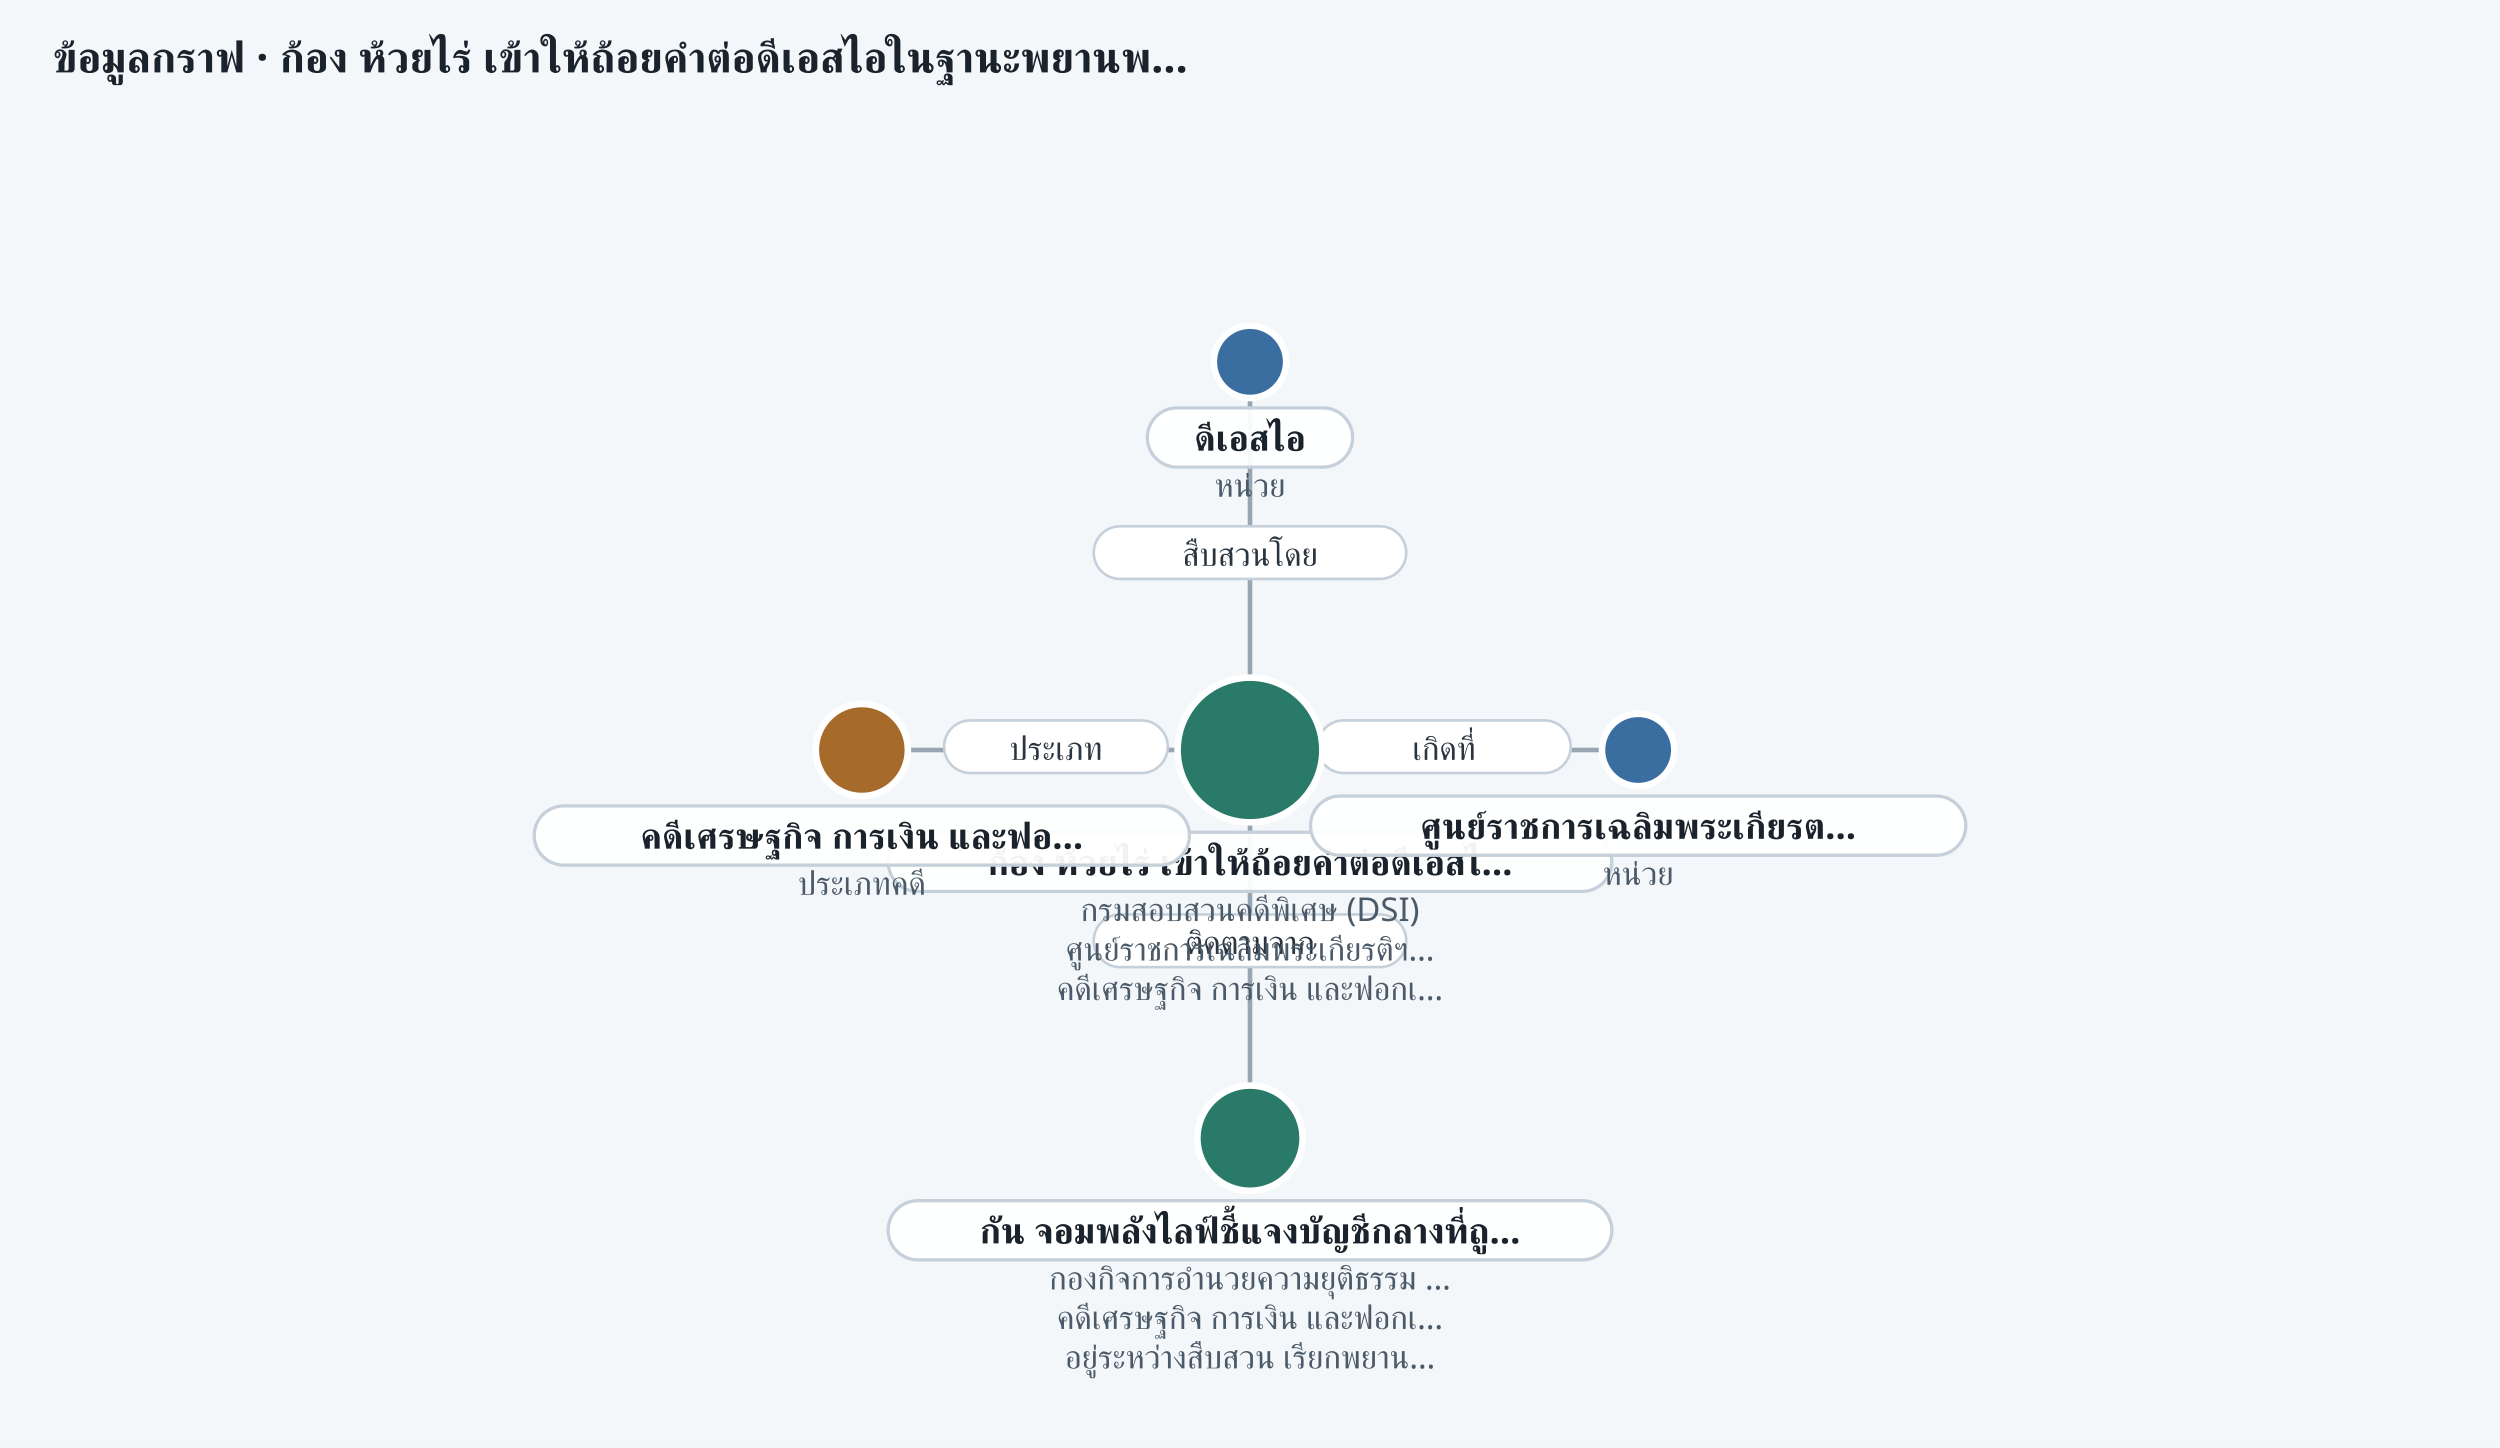
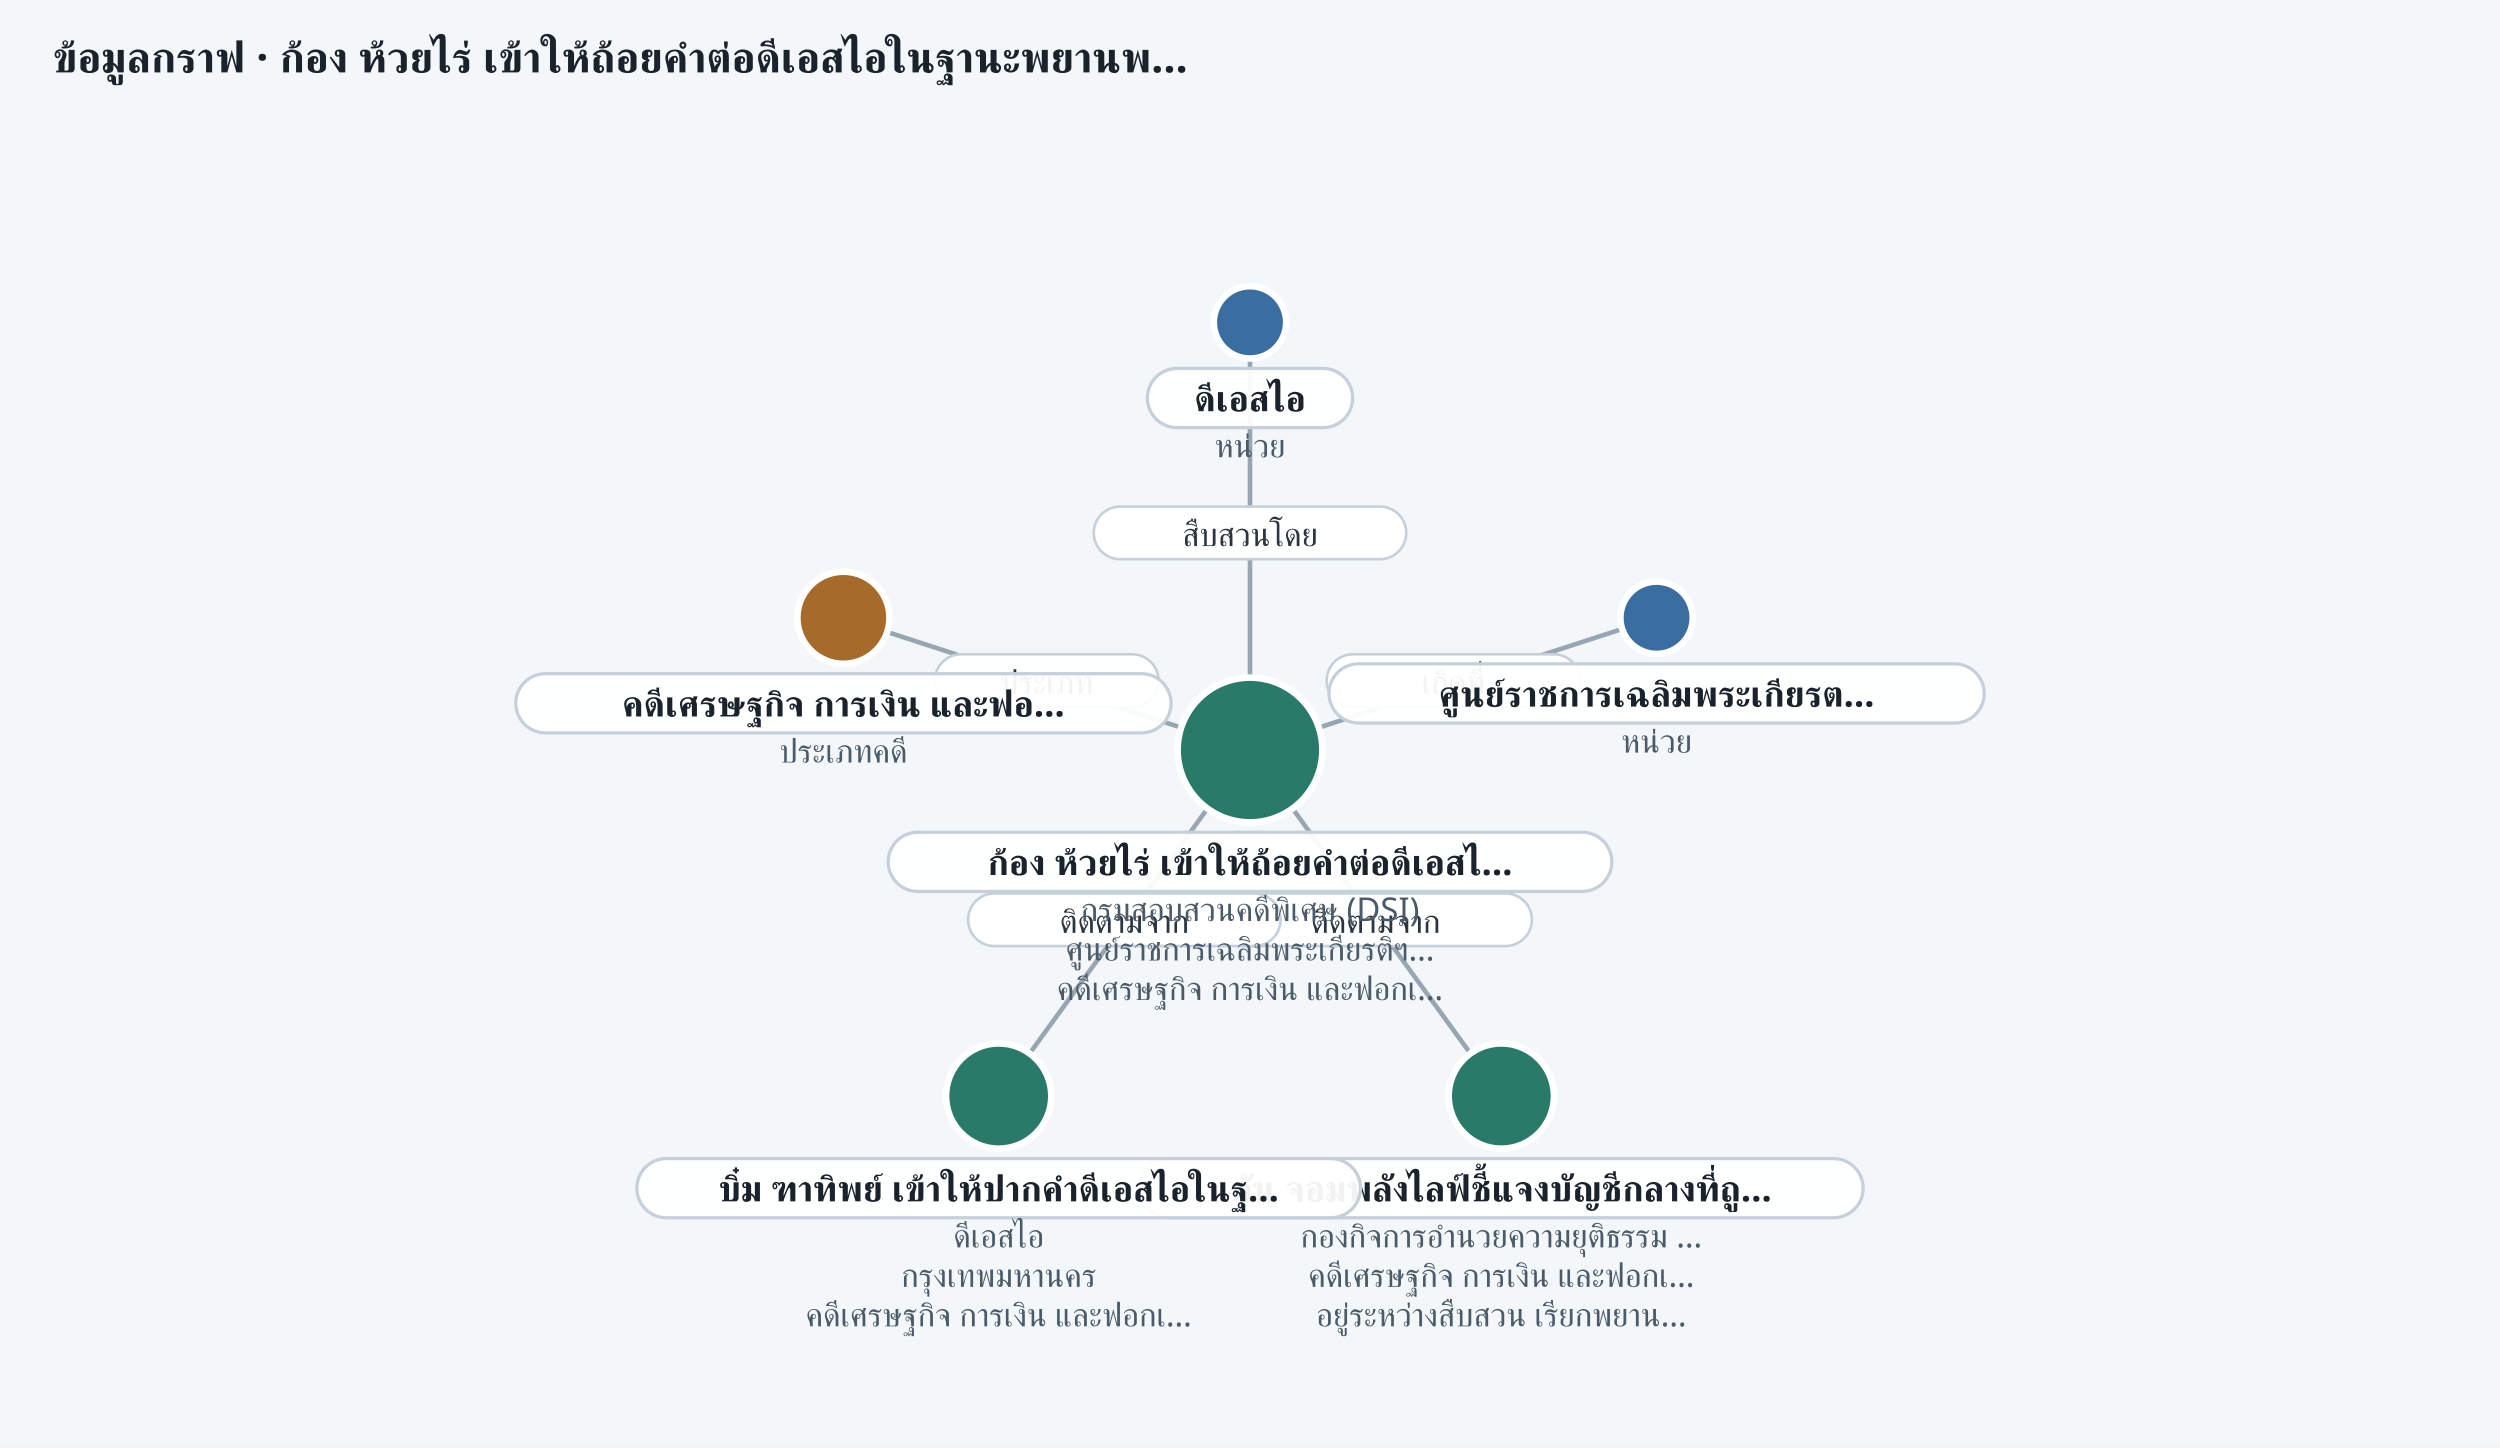
<svg xmlns="http://www.w3.org/2000/svg" width="760" height="440" viewBox="0 0 760 440" role="img" aria-label="ego graph 20261123-econ-01">
  <rect width="100%" height="100%" fill="#f4f7fa" />
  <text x="16" y="22" font-size="13" font-weight="700" fill="#1a222c" font-family="Sarabun, Anuphan, sans-serif">ข้อมูลกราฟ · ก้อง ห้วยไร่ เข้าให้ถ้อยคำต่อดีเอสไอในฐานะพยานพ…</text>
-   <line x1="380.0" y1="228.0" x2="380.0" y2="110.0" stroke="#7a8a9a" stroke-width="1.4" opacity="0.75" />
-   <rect x="332.5" y="160.0" width="95.0" height="16" rx="8" fill="#fff" stroke="#c5d0da" stroke-width="0.8" />
-   <text x="380.0" y="172.0" text-anchor="middle" font-size="10" fill="#2a3540" font-family="Sarabun, Anuphan, sans-serif">สืบสวนโดย</text>
-   <line x1="380.0" y1="228.0" x2="498.0" y2="228.0" stroke="#7a8a9a" stroke-width="1.4" opacity="0.75" />
-   <rect x="400.5" y="219.0" width="77.0" height="16" rx="8" fill="#fff" stroke="#c5d0da" stroke-width="0.8" />
-   <text x="439.0" y="231.0" text-anchor="middle" font-size="10" fill="#2a3540" font-family="Sarabun, Anuphan, sans-serif">เกิดที่</text>
-   <line x1="380.0" y1="228.0" x2="380.0" y2="346.0" stroke="#7a8a9a" stroke-width="1.4" opacity="0.75" />
-   <rect x="332.5" y="278.0" width="95.0" height="16" rx="8" fill="#fff" stroke="#c5d0da" stroke-width="0.8" />
-   <text x="380.0" y="290.0" text-anchor="middle" font-size="10" fill="#2a3540" font-family="Sarabun, Anuphan, sans-serif">ติดตามจาก</text>
-   <line x1="380.0" y1="228.0" x2="262.0" y2="228.0" stroke="#7a8a9a" stroke-width="1.4" opacity="0.75" />
-   <rect x="287.0" y="219.0" width="68.0" height="16" rx="8" fill="#fff" stroke="#c5d0da" stroke-width="0.8" />
-   <text x="321.0" y="231.0" text-anchor="middle" font-size="10" fill="#2a3540" font-family="Sarabun, Anuphan, sans-serif">ประเภท</text>
+   <line x1="380.0" y1="228.0" x2="380.0" y2="98.0" stroke="#7a8a9a" stroke-width="1.4" opacity="0.75" />
+   <rect x="332.5" y="154.0" width="95.0" height="16" rx="8" fill="#fff" stroke="#c5d0da" stroke-width="0.8" />
+   <text x="380.0" y="166.0" text-anchor="middle" font-size="10" fill="#2a3540" font-family="Sarabun, Anuphan, sans-serif">สืบสวนโดย</text>
+   <line x1="380.0" y1="228.0" x2="503.6" y2="187.8" stroke="#7a8a9a" stroke-width="1.4" opacity="0.75" />
+   <rect x="403.3" y="198.9" width="77.0" height="16" rx="8" fill="#fff" stroke="#c5d0da" stroke-width="0.8" />
+   <text x="441.8" y="210.9" text-anchor="middle" font-size="10" fill="#2a3540" font-family="Sarabun, Anuphan, sans-serif">เกิดที่</text>
+   <line x1="380.0" y1="228.0" x2="456.4" y2="333.2" stroke="#7a8a9a" stroke-width="1.4" opacity="0.75" />
+   <rect x="370.7" y="271.6" width="95.0" height="16" rx="8" fill="#fff" stroke="#c5d0da" stroke-width="0.8" />
+   <text x="418.2" y="283.6" text-anchor="middle" font-size="10" fill="#2a3540" font-family="Sarabun, Anuphan, sans-serif">ติดตามจาก</text>
+   <line x1="303.6" y1="333.2" x2="380.0" y2="228.0" stroke="#7a8a9a" stroke-width="1.4" opacity="0.75" />
+   <rect x="294.3" y="271.6" width="95.0" height="16" rx="8" fill="#fff" stroke="#c5d0da" stroke-width="0.8" />
+   <text x="341.8" y="283.6" text-anchor="middle" font-size="10" fill="#2a3540" font-family="Sarabun, Anuphan, sans-serif">ติดตามจาก</text>
+   <line x1="380.0" y1="228.0" x2="256.4" y2="187.8" stroke="#7a8a9a" stroke-width="1.4" opacity="0.75" />
+   <rect x="284.2" y="198.9" width="68.0" height="16" rx="8" fill="#fff" stroke="#c5d0da" stroke-width="0.8" />
+   <text x="318.2" y="210.9" text-anchor="middle" font-size="10" fill="#2a3540" font-family="Sarabun, Anuphan, sans-serif">ประเภท</text>
  <circle cx="380.0" cy="228.0" r="22" fill="#2a7a6a" stroke="#fff" stroke-width="2" />
  <rect x="270.0" y="253.0" width="220.0" height="18" rx="9" fill="rgba(255,255,255,0.94)" stroke="#c5d0da" />
  <text x="380.0" y="266.0" text-anchor="middle" font-size="11" font-weight="600" fill="#1a222c" font-family="Sarabun, Anuphan, sans-serif">ก้อง ห้วยไร่ เข้าให้ถ้อยคำต่อดีเอสไ…</text>
  <text x="380.0" y="280.0" text-anchor="middle" font-size="10" fill="#4a5a68" font-family="Sarabun, Anuphan, sans-serif">กรมสอบสวนคดีพิเศษ (DSI)</text>
  <text x="380.0" y="292.0" text-anchor="middle" font-size="10" fill="#4a5a68" font-family="Sarabun, Anuphan, sans-serif">ศูนย์ราชการเฉลิมพระเกียรติฯ…</text>
  <text x="380.0" y="304.0" text-anchor="middle" font-size="10" fill="#4a5a68" font-family="Sarabun, Anuphan, sans-serif">คดีเศรษฐกิจ การเงิน และฟอกเ…</text>
-   <circle cx="380.0" cy="110.0" r="11" fill="#3a6ea0" stroke="#fff" stroke-width="2" />
-   <rect x="348.8" y="124.0" width="62.4" height="18" rx="9" fill="rgba(255,255,255,0.94)" stroke="#c5d0da" />
-   <text x="380.0" y="137.0" text-anchor="middle" font-size="11" font-weight="600" fill="#1a222c" font-family="Sarabun, Anuphan, sans-serif">ดีเอสไอ</text>
-   <text x="380.0" y="151.0" text-anchor="middle" font-size="10" fill="#4a5a68" font-family="Sarabun, Anuphan, sans-serif">หน่วย</text>
-   <circle cx="498.0" cy="228.0" r="11" fill="#3a6ea0" stroke="#fff" stroke-width="2" />
-   <rect x="398.4" y="242.0" width="199.2" height="18" rx="9" fill="rgba(255,255,255,0.94)" stroke="#c5d0da" />
-   <text x="498.0" y="255.0" text-anchor="middle" font-size="11" font-weight="600" fill="#1a222c" font-family="Sarabun, Anuphan, sans-serif">ศูนย์ราชการเฉลิมพระเกียรต…</text>
-   <text x="498.0" y="269.0" text-anchor="middle" font-size="10" fill="#4a5a68" font-family="Sarabun, Anuphan, sans-serif">หน่วย</text>
-   <circle cx="380.0" cy="346.0" r="16" fill="#2a7a6a" stroke="#fff" stroke-width="2" />
-   <rect x="270.0" y="365.0" width="220.0" height="18" rx="9" fill="rgba(255,255,255,0.94)" stroke="#c5d0da" />
-   <text x="380.0" y="378.0" text-anchor="middle" font-size="11" font-weight="600" fill="#1a222c" font-family="Sarabun, Anuphan, sans-serif">กัน จอมพลังไลฟ์ชี้แจงบัญชีกลางที่ถู…</text>
-   <text x="380.0" y="392.0" text-anchor="middle" font-size="10" fill="#4a5a68" font-family="Sarabun, Anuphan, sans-serif">กองกิจการอำนวยความยุติธรรม …</text>
-   <text x="380.0" y="404.0" text-anchor="middle" font-size="10" fill="#4a5a68" font-family="Sarabun, Anuphan, sans-serif">คดีเศรษฐกิจ การเงิน และฟอกเ…</text>
-   <text x="380.0" y="416.0" text-anchor="middle" font-size="10" fill="#4a5a68" font-family="Sarabun, Anuphan, sans-serif">อยู่ระหว่างสืบสวน เรียกพยาน…</text>
-   <circle cx="262.0" cy="228.0" r="14" fill="#a66b2a" stroke="#fff" stroke-width="2" />
-   <rect x="162.4" y="245.0" width="199.2" height="18" rx="9" fill="rgba(255,255,255,0.94)" stroke="#c5d0da" />
-   <text x="262.0" y="258.0" text-anchor="middle" font-size="11" font-weight="600" fill="#1a222c" font-family="Sarabun, Anuphan, sans-serif">คดีเศรษฐกิจ การเงิน และฟอ…</text>
-   <text x="262.0" y="272.0" text-anchor="middle" font-size="10" fill="#4a5a68" font-family="Sarabun, Anuphan, sans-serif">ประเภทคดี</text>
+   <circle cx="380.0" cy="98.0" r="11" fill="#3a6ea0" stroke="#fff" stroke-width="2" />
+   <rect x="348.8" y="112.0" width="62.4" height="18" rx="9" fill="rgba(255,255,255,0.94)" stroke="#c5d0da" />
+   <text x="380.0" y="125.0" text-anchor="middle" font-size="11" font-weight="600" fill="#1a222c" font-family="Sarabun, Anuphan, sans-serif">ดีเอสไอ</text>
+   <text x="380.0" y="139.0" text-anchor="middle" font-size="10" fill="#4a5a68" font-family="Sarabun, Anuphan, sans-serif">หน่วย</text>
+   <circle cx="503.6" cy="187.8" r="11" fill="#3a6ea0" stroke="#fff" stroke-width="2" />
+   <rect x="404.0" y="201.8" width="199.2" height="18" rx="9" fill="rgba(255,255,255,0.94)" stroke="#c5d0da" />
+   <text x="503.6" y="214.8" text-anchor="middle" font-size="11" font-weight="600" fill="#1a222c" font-family="Sarabun, Anuphan, sans-serif">ศูนย์ราชการเฉลิมพระเกียรต…</text>
+   <text x="503.6" y="228.8" text-anchor="middle" font-size="10" fill="#4a5a68" font-family="Sarabun, Anuphan, sans-serif">หน่วย</text>
+   <circle cx="456.4" cy="333.2" r="16" fill="#2a7a6a" stroke="#fff" stroke-width="2" />
+   <rect x="346.4" y="352.2" width="220.0" height="18" rx="9" fill="rgba(255,255,255,0.94)" stroke="#c5d0da" />
+   <text x="456.4" y="365.2" text-anchor="middle" font-size="11" font-weight="600" fill="#1a222c" font-family="Sarabun, Anuphan, sans-serif">กัน จอมพลังไลฟ์ชี้แจงบัญชีกลางที่ถู…</text>
+   <text x="456.4" y="379.2" text-anchor="middle" font-size="10" fill="#4a5a68" font-family="Sarabun, Anuphan, sans-serif">กองกิจการอำนวยความยุติธรรม …</text>
+   <text x="456.4" y="391.2" text-anchor="middle" font-size="10" fill="#4a5a68" font-family="Sarabun, Anuphan, sans-serif">คดีเศรษฐกิจ การเงิน และฟอกเ…</text>
+   <text x="456.4" y="403.2" text-anchor="middle" font-size="10" fill="#4a5a68" font-family="Sarabun, Anuphan, sans-serif">อยู่ระหว่างสืบสวน เรียกพยาน…</text>
+   <circle cx="303.6" cy="333.2" r="16" fill="#2a7a6a" stroke="#fff" stroke-width="2" />
+   <rect x="193.6" y="352.2" width="220.0" height="18" rx="9" fill="rgba(255,255,255,0.94)" stroke="#c5d0da" />
+   <text x="303.6" y="365.2" text-anchor="middle" font-size="11" font-weight="600" fill="#1a222c" font-family="Sarabun, Anuphan, sans-serif">บิ๋ม ฑาทิพย์ เข้าให้ปากคำดีเอสไอในฐ…</text>
+   <text x="303.6" y="379.2" text-anchor="middle" font-size="10" fill="#4a5a68" font-family="Sarabun, Anuphan, sans-serif">ดีเอสไอ</text>
+   <text x="303.6" y="391.2" text-anchor="middle" font-size="10" fill="#4a5a68" font-family="Sarabun, Anuphan, sans-serif">กรุงเทพมหานคร</text>
+   <text x="303.6" y="403.2" text-anchor="middle" font-size="10" fill="#4a5a68" font-family="Sarabun, Anuphan, sans-serif">คดีเศรษฐกิจ การเงิน และฟอกเ…</text>
+   <circle cx="256.4" cy="187.8" r="14" fill="#a66b2a" stroke="#fff" stroke-width="2" />
+   <rect x="156.8" y="204.8" width="199.2" height="18" rx="9" fill="rgba(255,255,255,0.94)" stroke="#c5d0da" />
+   <text x="256.4" y="217.8" text-anchor="middle" font-size="11" font-weight="600" fill="#1a222c" font-family="Sarabun, Anuphan, sans-serif">คดีเศรษฐกิจ การเงิน และฟอ…</text>
+   <text x="256.4" y="231.8" text-anchor="middle" font-size="10" fill="#4a5a68" font-family="Sarabun, Anuphan, sans-serif">ประเภทคดี</text>
</svg>
